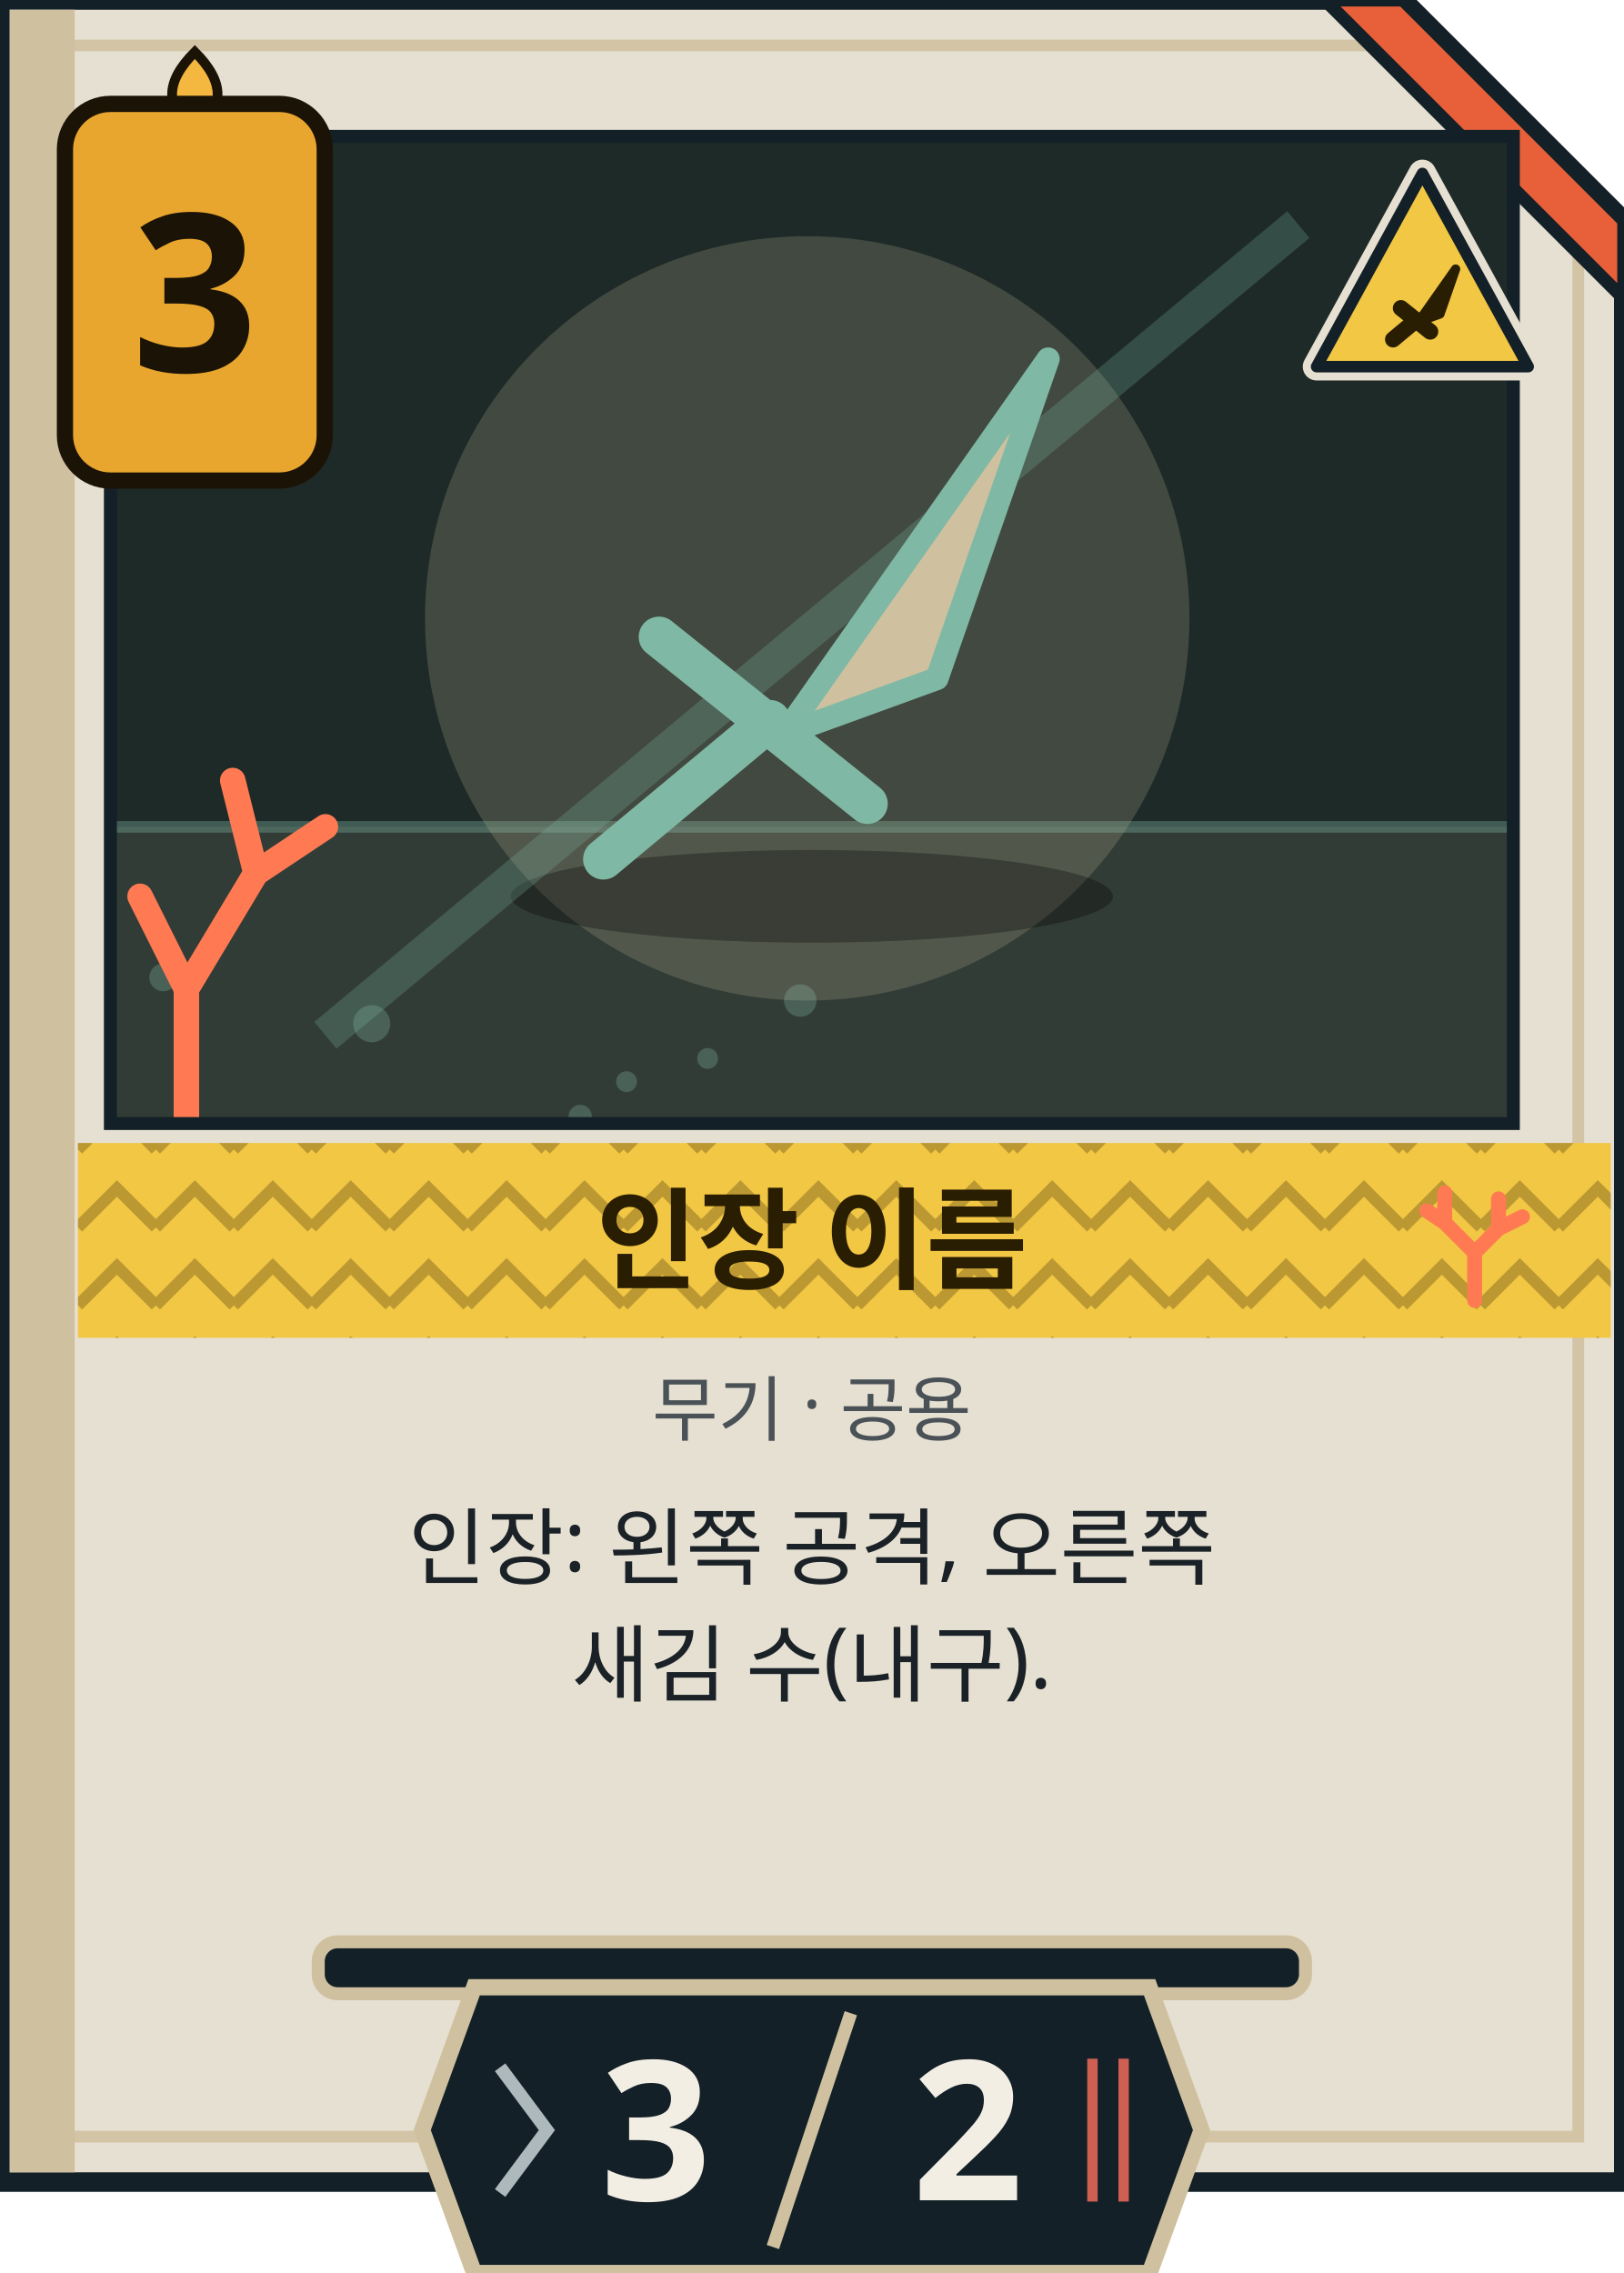
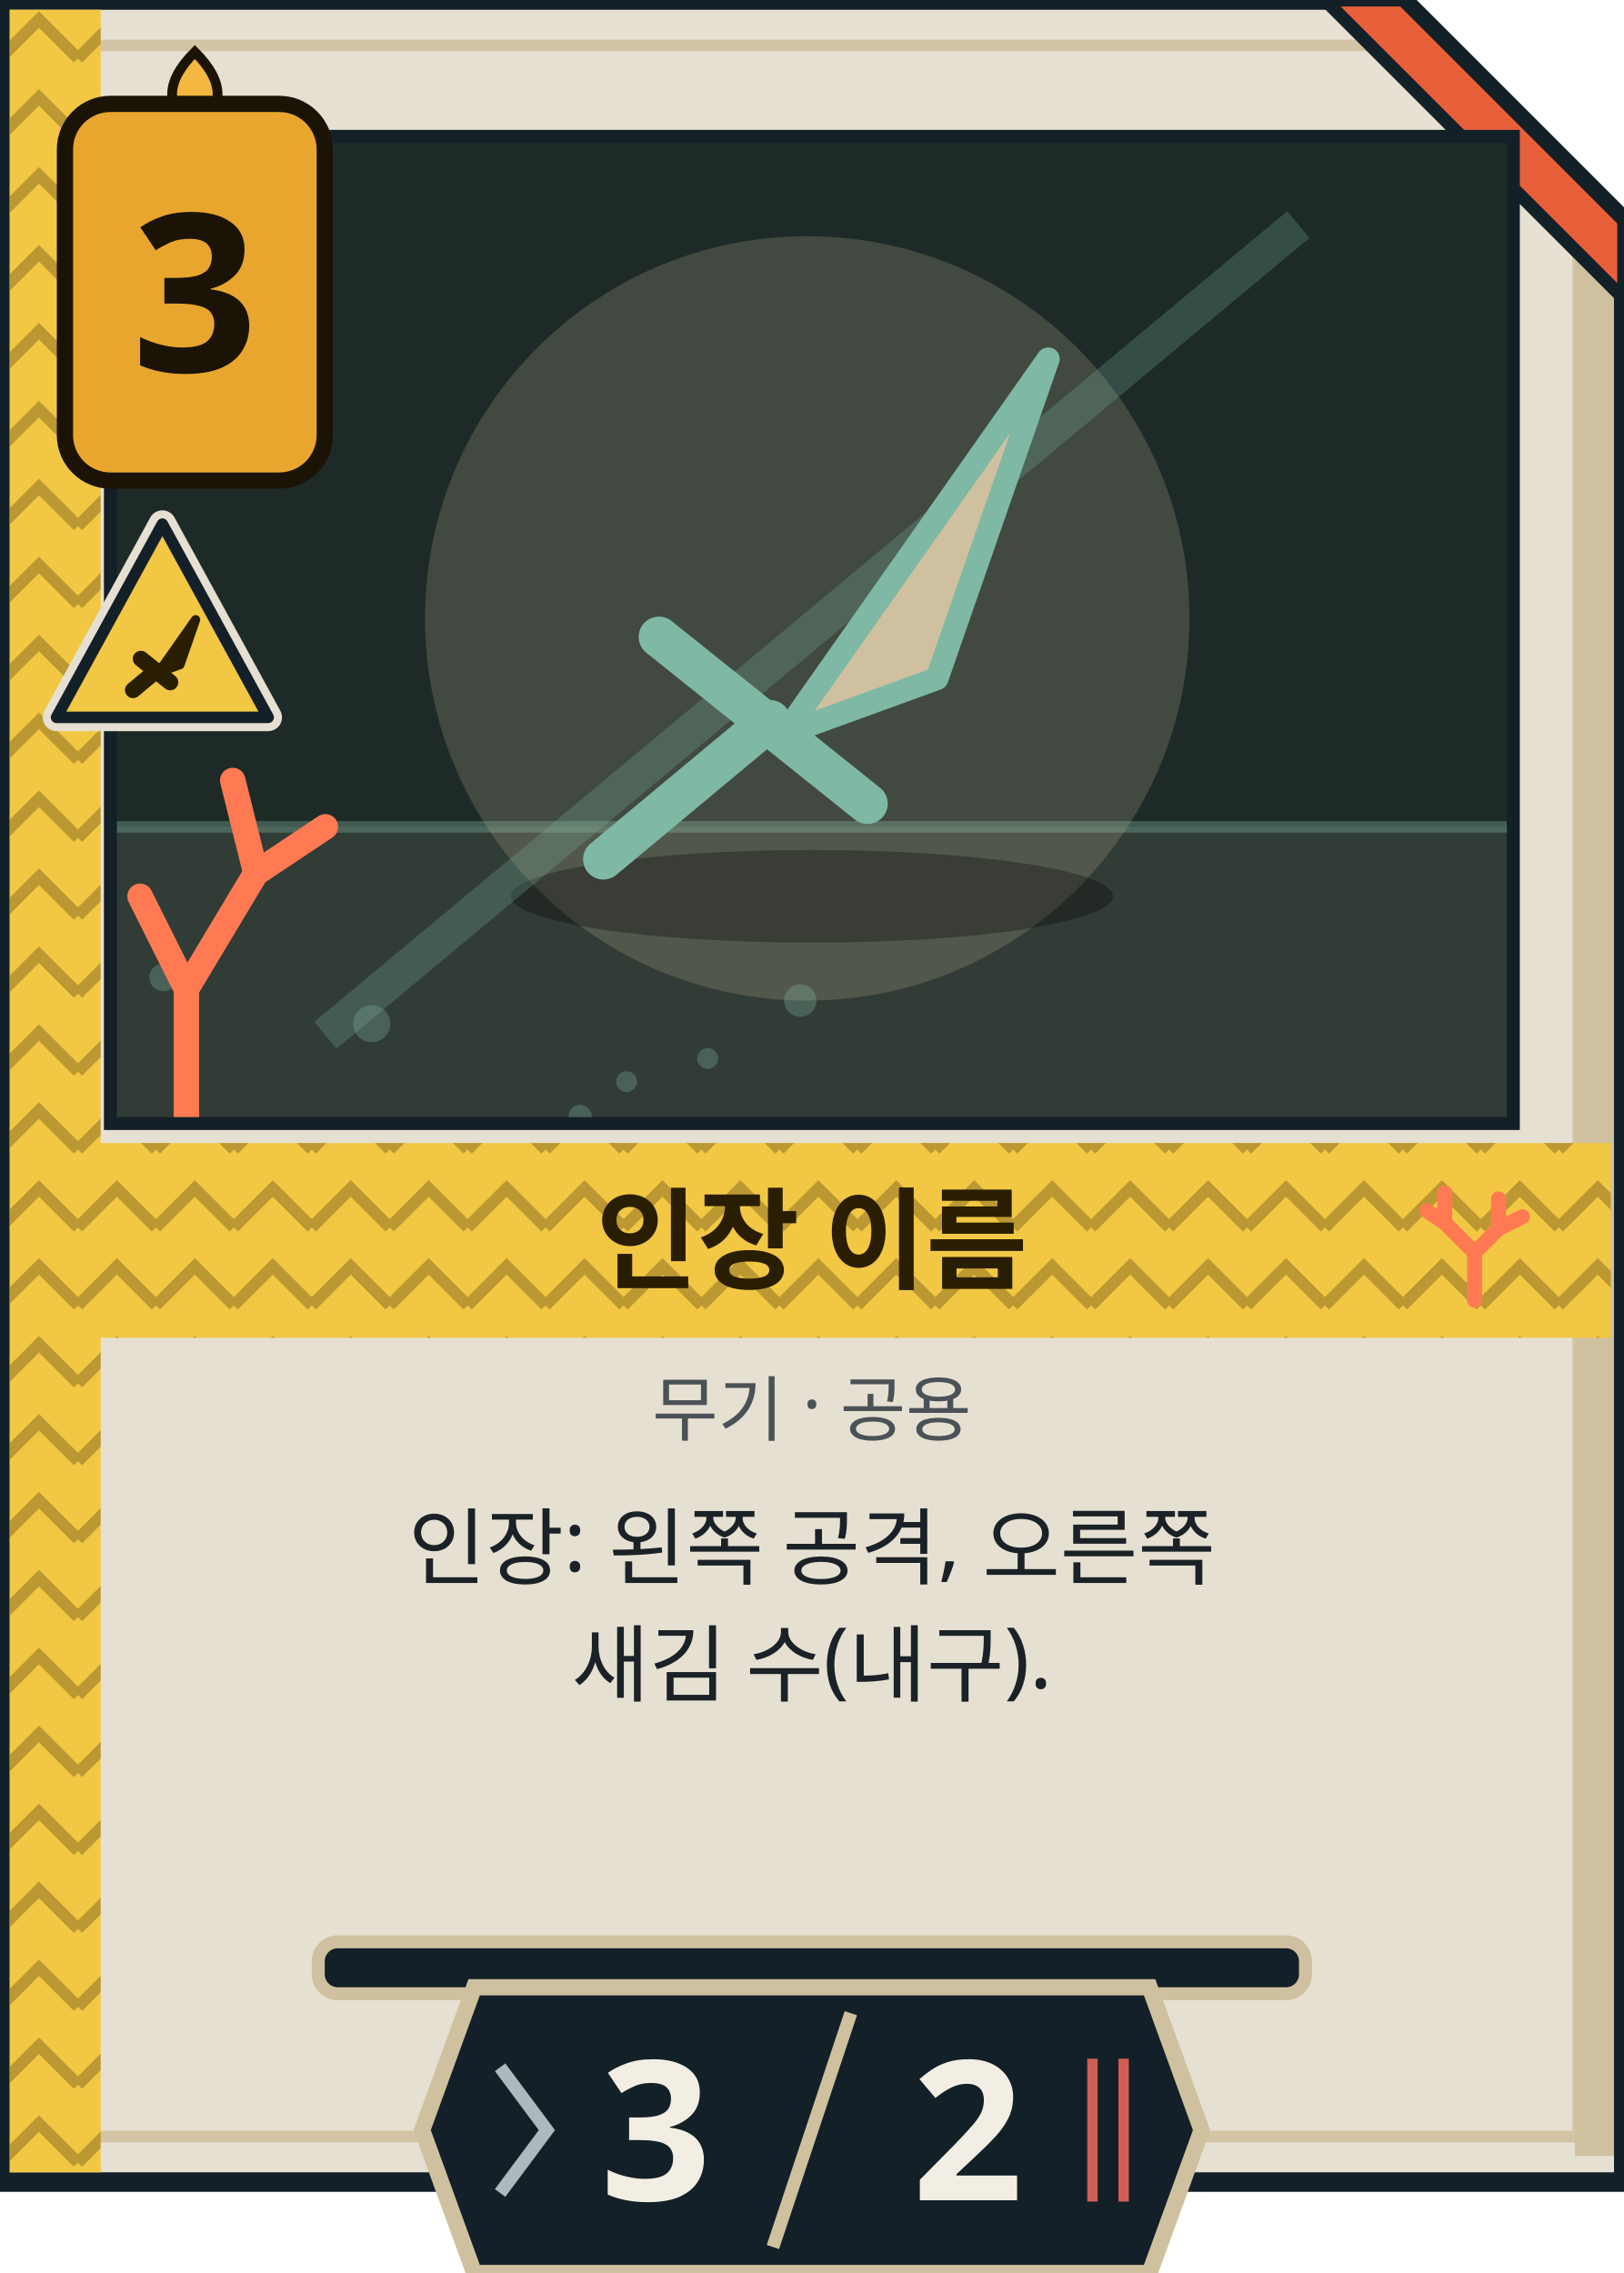
<svg xmlns="http://www.w3.org/2000/svg" viewBox="0 0 250 350" width="250" height="350">
  <path d="M0 0H216L250 34V336H0Z" fill="#E6E0D2" stroke="#142027" stroke-width="3" stroke-linejoin="round" />
  <path d="M7 7H213.2L243 36.8V329H7Z" fill="none" stroke="#CFC19F" stroke-opacity="0.9" stroke-width="1.8" />
-   <rect x="1.5" y="1.5" width="10" height="333" fill="#CFC19F" />
+   <defs>
+     <pattern id="spat-buff" width="12" height="12" patternUnits="userSpaceOnUse">
+       <g opacity="0.28">
+         <path d="M0 9L6 3L12 9" fill="none" stroke="#2A1E02" stroke-width="1.8" />
+       </g>
+     </pattern>
+   </defs>
+   <rect x="1.5" y="1.5" width="14" height="333" fill="#F2C744" />
+   <rect x="1.5" y="1.5" width="14" height="333" fill="url(#spat-buff)" />
+   <rect x="242.5" y="38" width="6" height="294" fill="#CFC19F" />
  <path d="M204 0H216L250 34V46Z" fill="#E8603A" stroke="#142027" stroke-width="2" />
  <rect x="16" y="20" width="218" height="154" fill="#142027" />
  <svg x="18" y="22" width="214" height="150" viewBox="0 0 120 90" preserveAspectRatio="xMidYMid slice" overflow="hidden">
    <rect width="120" height="90" fill="#1E2A28" />
    <path d="M0 62H120V90H0Z" fill="#CFC19F" fill-opacity=".12" />
    <path d="M0 62H120" stroke="#7FB8A4" stroke-opacity=".35" stroke-width="1" />
    <circle cx="22" cy="79" r="1.6" fill="#7FB8A4" fill-opacity=".3" />
    <circle cx="51" cy="82" r="0.9" fill="#7FB8A4" fill-opacity=".3" />
    <circle cx="44" cy="84" r="0.9" fill="#7FB8A4" fill-opacity=".3" />
    <circle cx="59" cy="77" r="1.4" fill="#7FB8A4" fill-opacity=".3" />
    <circle cx="40" cy="87" r="1.0" fill="#7FB8A4" fill-opacity=".3" />
    <circle cx="4" cy="75" r="1.2" fill="#7FB8A4" fill-opacity=".3" />
    <g opacity=".2">
      <g transform="translate(59.6 44.0) rotate(0) scale(40.0)" stroke-width="0.050" stroke-linejoin="round" stroke-linecap="round">
        <circle r=".8" fill="#CFC19F" stroke="#CFC19F" />
      </g>
    </g>
    <ellipse cx="60" cy="68" rx="26" ry="4" fill="#000" fill-opacity=".3" />
    <path d="M18 80L102 10" stroke="#7FB8A4" stroke-opacity=".25" stroke-width="3" />
    <g transform="translate(60.0 42.0) rotate(-0) scale(24.0)" stroke-width="0.083" stroke-linejoin="round" stroke-linecap="round">
      <path d="M-.1.5L.85-.85L.45.3Z" fill="#CFC19F" stroke="#7FB8A4" />
      <path d="M-.55.15L.2.75M-.15.45L-.75.95" stroke="#7FB8A4" stroke-width="0.146" />
    </g>
    <path d="M6 90V76L2 68M6 76L12 66L10 58M12 66L18 62" fill="none" stroke="#FF7A52" stroke-width="2.2" stroke-linecap="round" />
  </svg>
  <defs>
    <pattern id="pat-buff" width="12" height="12" patternUnits="userSpaceOnUse">
      <g opacity="0.28">
        <path d="M0 9L6 3L12 9" fill="none" stroke="#2A1E02" stroke-width="1.8" />
      </g>
    </pattern>
  </defs>
  <rect x="12" y="176" width="236" height="30" fill="#F2C744" />
  <rect x="12" y="176" width="236" height="30" fill="url(#pat-buff)" />
  <text x="125" y="197.12" text-anchor="middle" font-size="17" font-weight="700" fill="#2A1E02" font-family="'Noto Sans KR','Malgun Gothic','Apple SD Gothic Neo',system-ui,sans-serif">인장 이름</text>
-   <g transform="translate(202 26) scale(0.7083333)">
+   <g transform="translate(8 80) scale(0.7083333)">
    <path d="M24 1L47 43H1Z" fill="none" stroke="#E6E0D2" stroke-width="6" stroke-linejoin="round" />
    <path d="M24 1L47 43H1Z" fill="#F2C744" stroke="#142027" stroke-width="2.5" stroke-linejoin="round" />
    <g transform="translate(24.0 29.0) rotate(0) scale(8.5)" stroke-width="0.235" stroke-linejoin="round" stroke-linecap="round">
      <path d="M-.1.5L.85-.85L.45.3Z" fill="#2A1E02" stroke="#2A1E02" />
      <path d="M-.55.15L.2.75M-.15.45L-.75.95" stroke="#2A1E02" stroke-width="0.412" />
    </g>
  </g>
  <g transform="translate(216 180) scale(.46)">
    <path d="M24 44V28M24 28L14 18V8M24 28L32 20L32 10M14 18L8 14M32 20L40 16" fill="none" stroke="#FF7A52" stroke-width="5" stroke-linecap="round" stroke-linejoin="round" />
  </g>
  <text x="125" y="221" text-anchor="middle" font-size="11" fill="#4A5257" font-family="'Noto Sans KR','Malgun Gothic','Apple SD Gothic Neo',system-ui,sans-serif">무기 · 공용</text>
  <text x="125" y="243" text-anchor="middle" font-size="13" fill="#1A2227" font-family="'Noto Sans KR','Malgun Gothic','Apple SD Gothic Neo',system-ui,sans-serif">인장: 왼쪽 공격, 오른쪽</text>
  <text x="125" y="261" text-anchor="middle" font-size="13" fill="#1A2227" font-family="'Noto Sans KR','Malgun Gothic','Apple SD Gothic Neo',system-ui,sans-serif">새김 수(내구).</text>
  <g transform="translate(10 16)">
    <path d="M20 -8Q27 -1 20 4Q13 -1 20 -8Z" fill="#F4B740" stroke="#1B1306" stroke-width="1.5" />
    <rect width="40" height="58" rx="7" fill="#E9A62E" stroke="#1B1306" stroke-width="2.5" />
    <text x="20" y="41.24" text-anchor="middle" font-size="34" font-weight="800" fill="#1B1306" font-family="'Noto Sans KR','Malgun Gothic','Apple SD Gothic Neo',system-ui,sans-serif">3</text>
  </g>
  <rect x="49" y="299" width="152" height="8" rx="3" fill="#142027" stroke="#CFC19F" stroke-width="2" />
  <g transform="translate(65 306)">
    <path d="M8 0H112L120 22L112 44H8L0 22Z" fill="#142027" stroke="#CFC19F" stroke-width="2.5" />
    <path d="M66 4L54 40" stroke="#CFC19F" stroke-width="2" />
    <path d="M12 12.32L19.2 22L12 31.68" fill="none" stroke="#AEB9BD" stroke-width="2" />
    <path d="M108 11V33M103.2 11V33" stroke="#FF6F5E" stroke-opacity=".8" stroke-width="1.6" />
    <text x="36" y="32.8" text-anchor="middle" font-size="30" font-weight="800" fill="#F2EEE4" font-family="'Noto Sans KR','Malgun Gothic','Apple SD Gothic Neo',system-ui,sans-serif">3</text>
    <text x="84" y="32.8" text-anchor="middle" font-size="30" font-weight="800" fill="#F2EEE4" font-family="'Noto Sans KR','Malgun Gothic','Apple SD Gothic Neo',system-ui,sans-serif">2</text>
  </g>
</svg>
